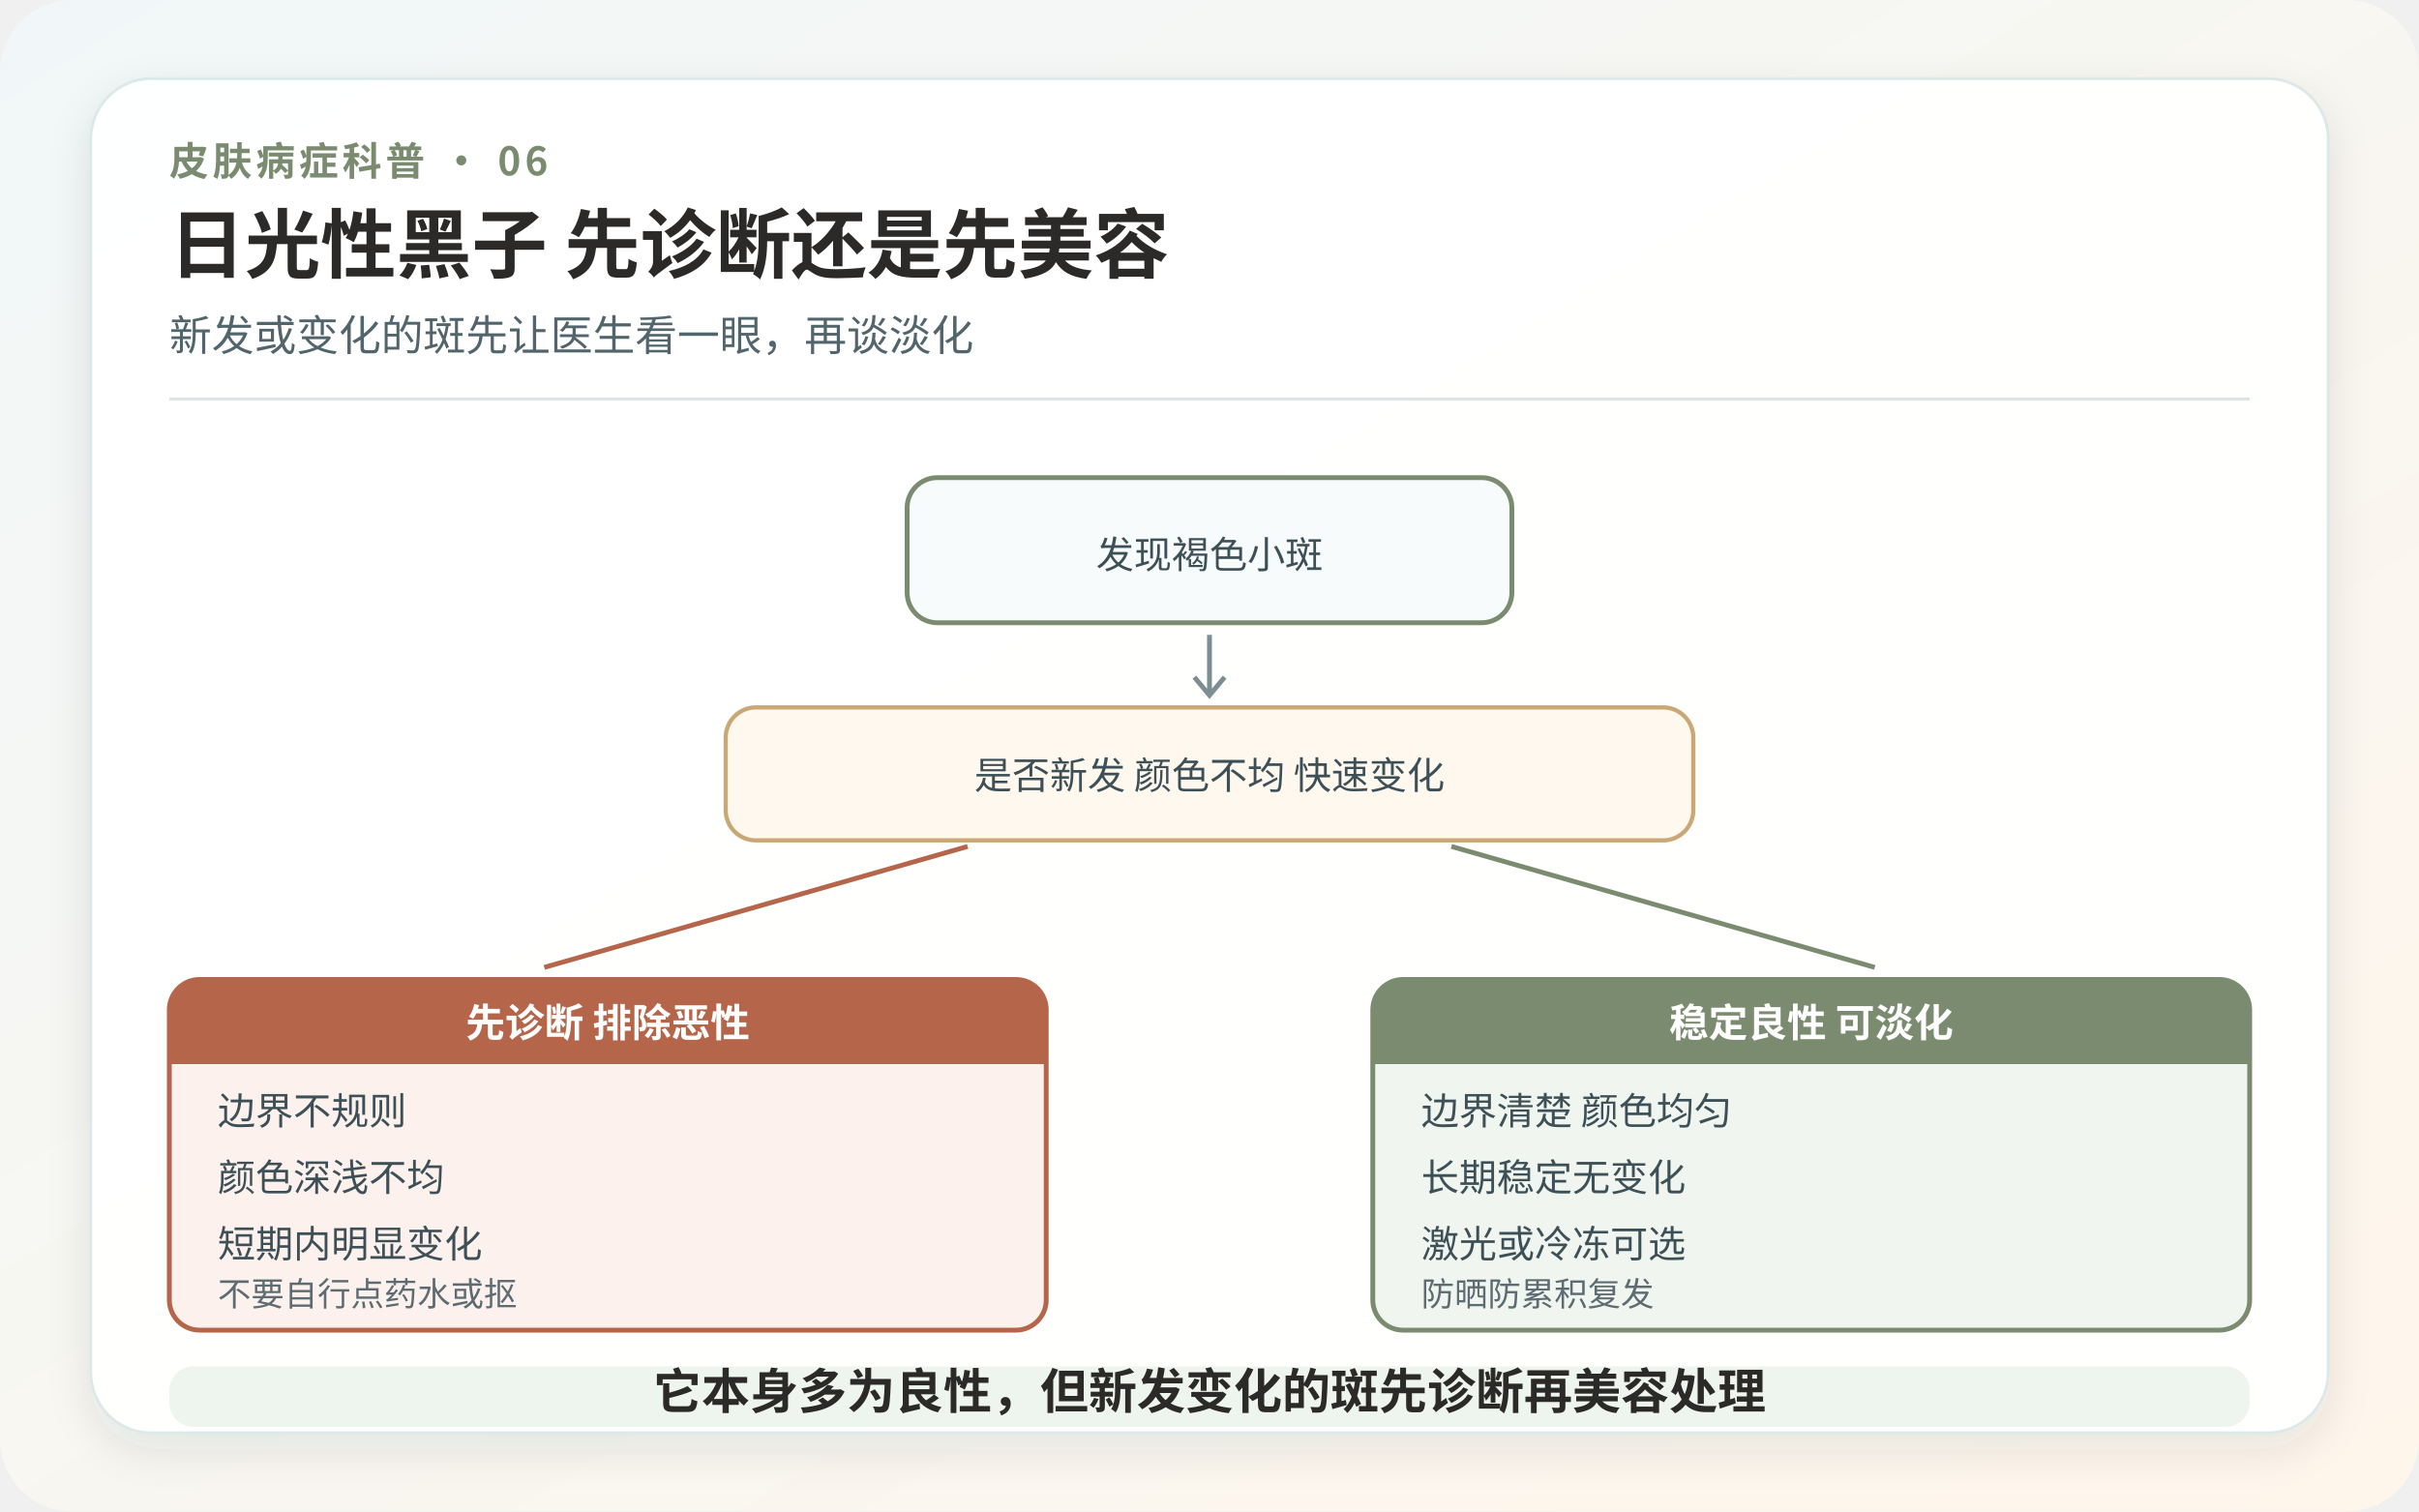
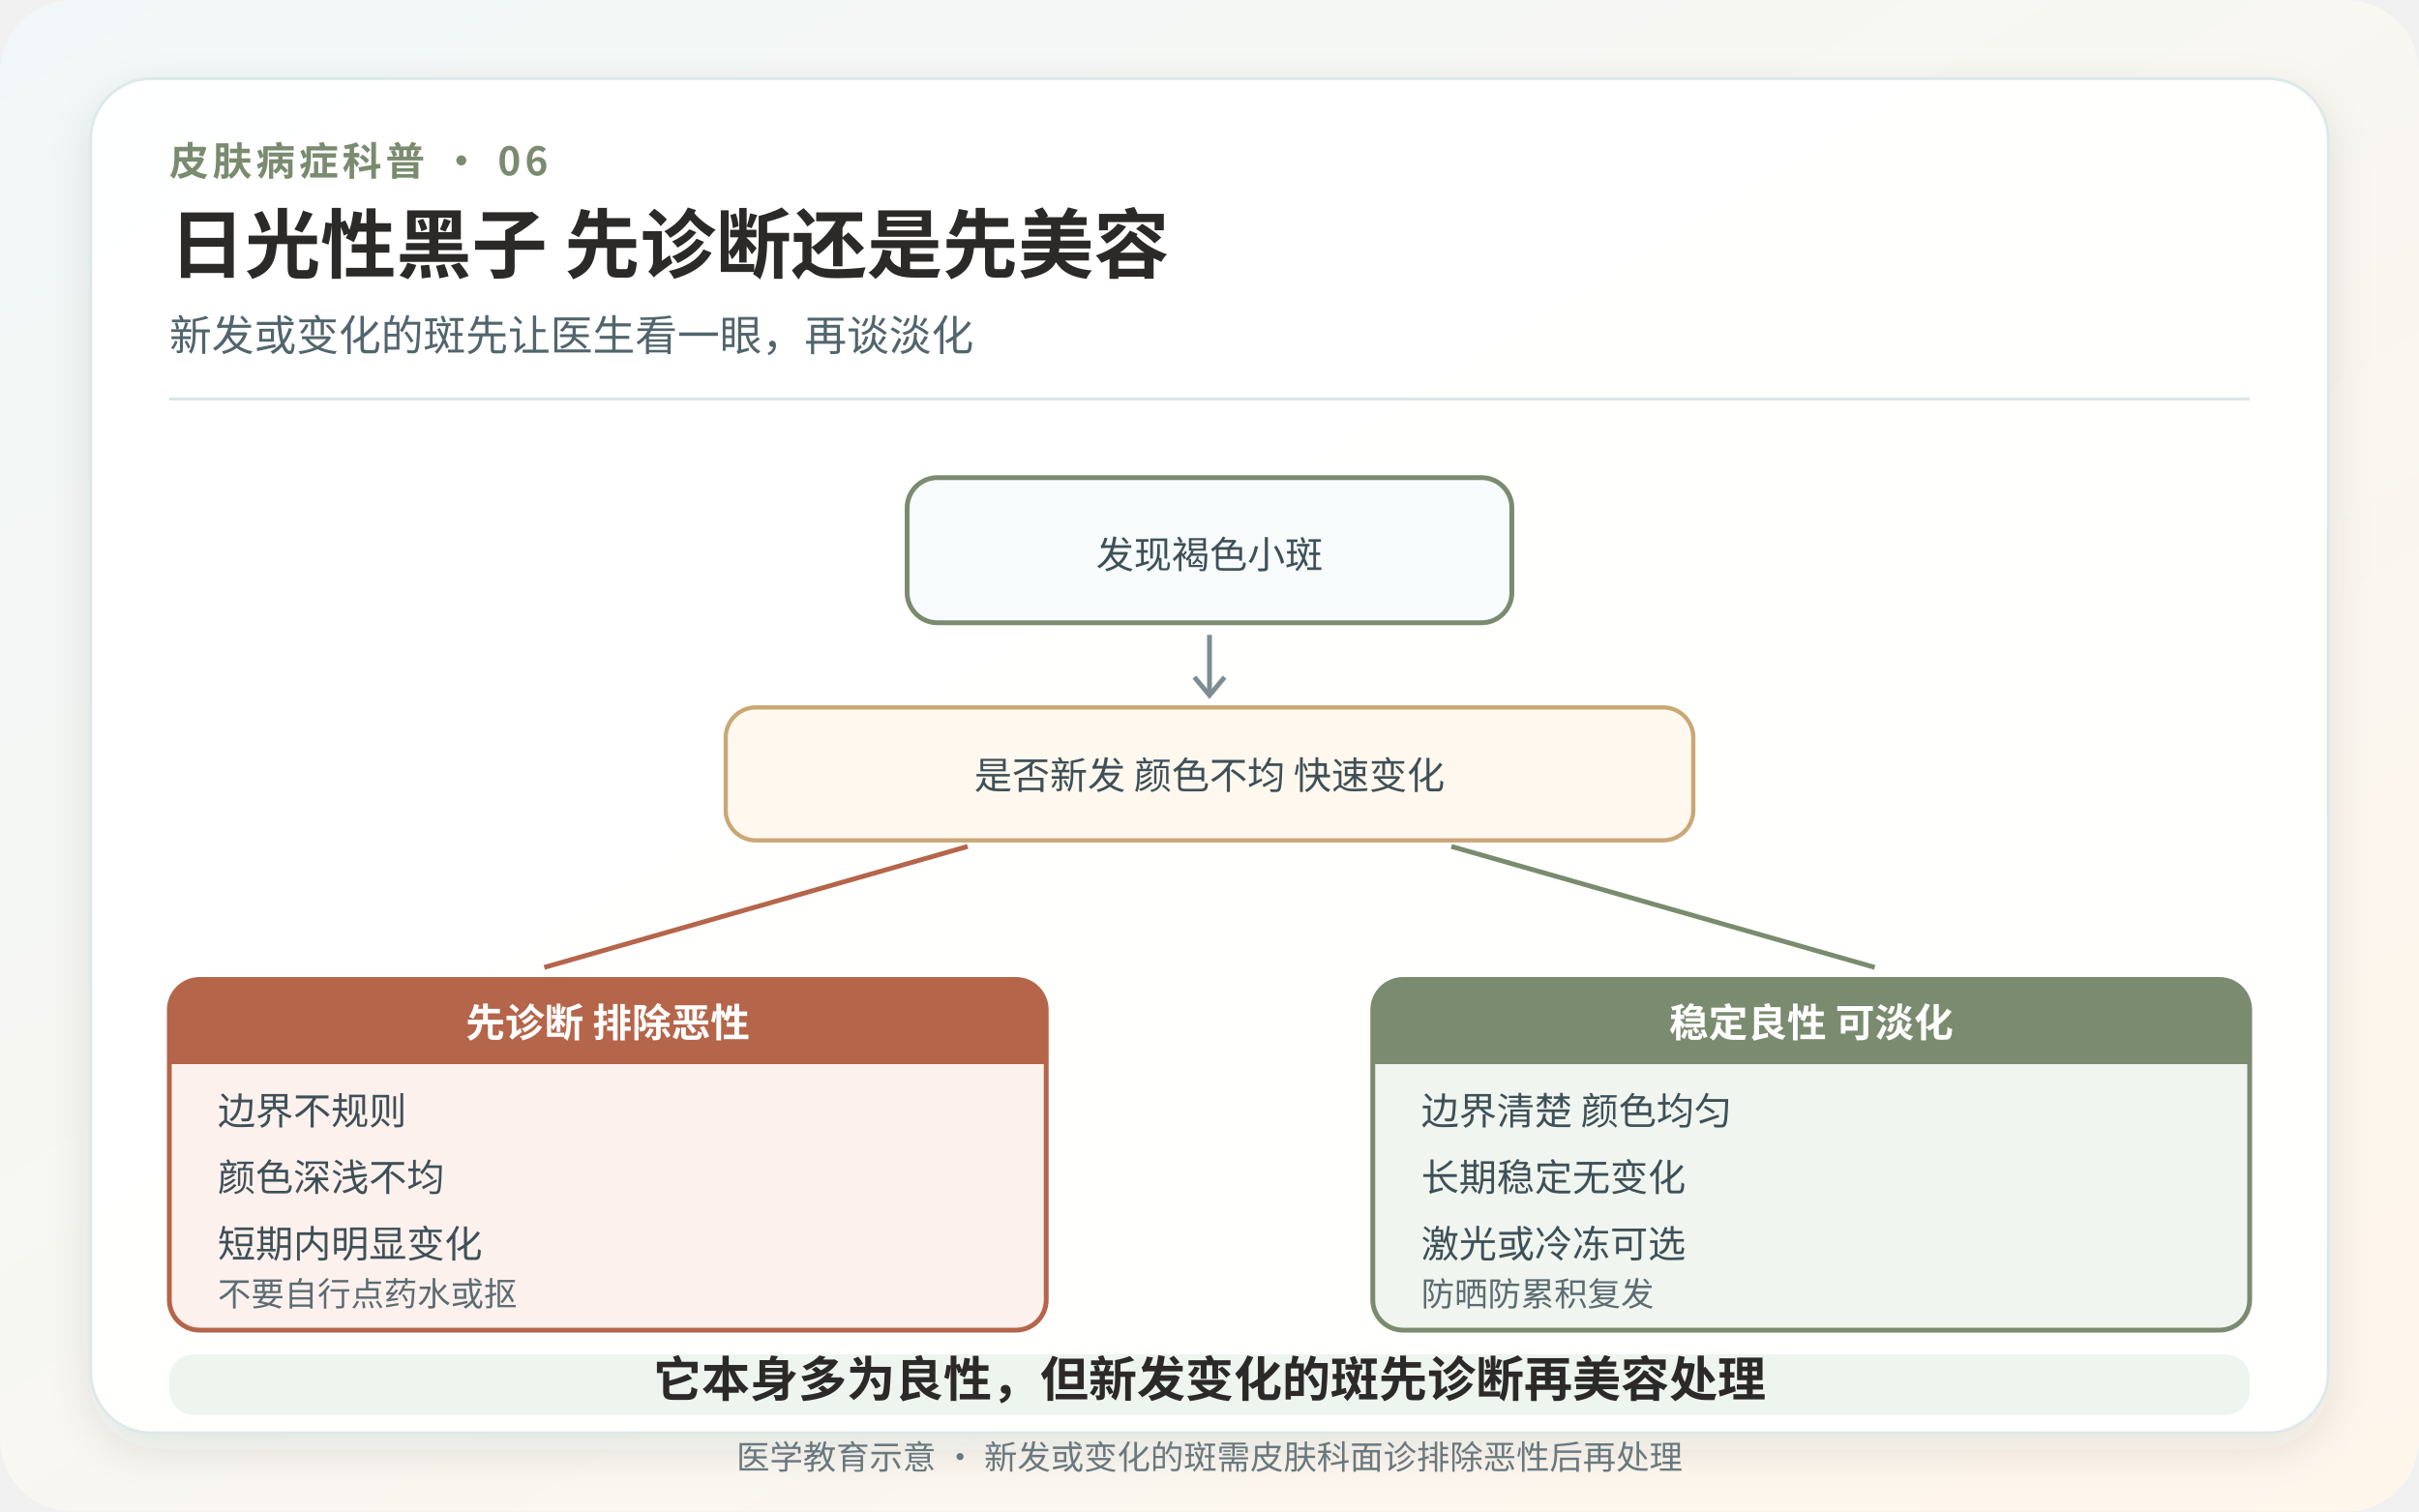
<svg xmlns="http://www.w3.org/2000/svg" width="800" height="500" viewBox="0 0 800 500" role="img" aria-labelledby="t06f1 d06f1">
  <defs>
    <linearGradient id="bg06f1" x1="0" y1="0" x2="1" y2="1">
      <stop offset="0" stop-color="#f1f7f8" />
      <stop offset="1" stop-color="#fff6eb" />
    </linearGradient>
    <filter id="sh06f1" x="-10%" y="-10%" width="120%" height="130%">
      <feDropShadow dx="0" dy="5" stdDeviation="7" flood-color="#183642" flood-opacity="0.10" />
    </filter>
    <style>
      .series{font:700 13px 'Microsoft YaHei','Noto Sans CJK SC',sans-serif;letter-spacing:1.3px;fill:#7A8B6F;}
      .title{font:700 25px 'Microsoft YaHei','Noto Sans CJK SC',sans-serif;fill:#2B2A28;}
      .kicker{font:500 14px 'Microsoft YaHei','Noto Sans CJK SC',sans-serif;fill:#52656c;}
      .nodeTitle{font:700 15px 'Microsoft YaHei','Noto Sans CJK SC',sans-serif;fill:#2B2A28;}
      .body{font:500 12.5px 'Microsoft YaHei','Noto Sans CJK SC',sans-serif;fill:#3e5057;}
      .small{font:500 11px 'Microsoft YaHei','Noto Sans CJK SC',sans-serif;fill:#5c6c72;}
      .quote{font:700 16px 'Microsoft YaHei','Noto Sans CJK SC',sans-serif;fill:#2B2A28;}
      .footer{font:500 11px 'Microsoft YaHei','Noto Sans CJK SC',sans-serif;fill:#68787e;}
      .tag{font:700 13px 'Microsoft YaHei','Noto Sans CJK SC',sans-serif;fill:#ffffff;}
    </style>
  </defs>
  <rect width="800" height="500" rx="24" fill="url(#bg06f1)" />
  <rect x="30" y="26" width="740" height="448" rx="20" fill="#ffffff" opacity="0.96" stroke="#dce8e8" filter="url(#sh06f1)" />
  <text x="56" y="58" class="series">皮肤病症科普 · 06</text>
  <text x="56" y="90" class="title">日光性黑子 先诊断还是先美容</text>
  <text x="56" y="116" class="kicker">新发或变化的斑先让医生看一眼，再谈淡化</text>
  <line x1="56" y1="132" x2="744" y2="132" stroke="#dce5e5" />
  <rect x="300" y="158" width="200" height="48" rx="10" fill="#f8fbfb" stroke="#7A8B6F" stroke-width="1.6" />
  <text x="400" y="188" class="body" text-anchor="middle" font-weight="700">发现褐色小斑</text>
  <path d="M 400 210 L 400 230" stroke="#7d8e93" stroke-width="1.6" fill="none" />
  <path d="M 395 224 L 400 230 L 405 224" fill="none" stroke="#7d8e93" stroke-width="1.6" />
  <rect x="240" y="234" width="320" height="44" rx="10" fill="#fff8ee" stroke="#C9A876" stroke-width="1.4" />
  <text x="400" y="261" class="body" text-anchor="middle">是否新发 颜色不均 快速变化</text>
  <path d="M 320 280 L 180 320" stroke="#B5654A" stroke-width="1.6" fill="none" />
  <path d="M 480 280 L 620 320" stroke="#7A8B6F" stroke-width="1.6" fill="none" />
  <rect x="56" y="324" width="290" height="116" rx="10" fill="#fdf1ee" stroke="#B5654A" stroke-width="1.6" />
  <rect x="56" y="324" width="290" height="28" rx="10" fill="#B5654A" />
  <rect x="56" y="342" width="290" height="10" fill="#B5654A" />
  <text x="201" y="343" class="tag" text-anchor="middle">先诊断 排除恶性</text>
  <text x="72" y="372" class="body">边界不规则</text>
  <text x="72" y="394" class="body">颜色深浅不均</text>
  <text x="72" y="416" class="body">短期内明显变化</text>
  <text x="72" y="432" class="small" fill="#8a3f2b">不要自行点药水或抠</text>
  <rect x="454" y="324" width="290" height="116" rx="10" fill="#f0f5ef" stroke="#7A8B6F" stroke-width="1.6" />
  <rect x="454" y="324" width="290" height="28" rx="10" fill="#7A8B6F" />
  <rect x="454" y="342" width="290" height="10" fill="#7A8B6F" />
  <text x="599" y="343" class="tag" text-anchor="middle">稳定良性 可淡化</text>
  <text x="470" y="372" class="body">边界清楚 颜色均匀</text>
  <text x="470" y="394" class="body">长期稳定无变化</text>
  <text x="470" y="416" class="body">激光或冷冻可选</text>
  <text x="470" y="432" class="small">防晒防累积复发</text>
-   <rect x="56" y="452" width="688" height="20" rx="8" fill="#eef4ee" />
-   <text x="400" y="466" class="quote" text-anchor="middle" font-size="14">它本身多为良性，但新发变化的斑先诊断再美容处理</text>
+   <rect x="56" y="448" width="688" height="20" rx="8" fill="#eef4ee" />
+   <text x="400" y="462" class="quote" text-anchor="middle" font-size="14">它本身多为良性，但新发变化的斑先诊断再美容处理</text>
+   <text x="400" y="486" class="footer" text-anchor="middle">医学教育示意 · 新发或变化的斑需皮肤科面诊排除恶性后再处理</text>
</svg>
